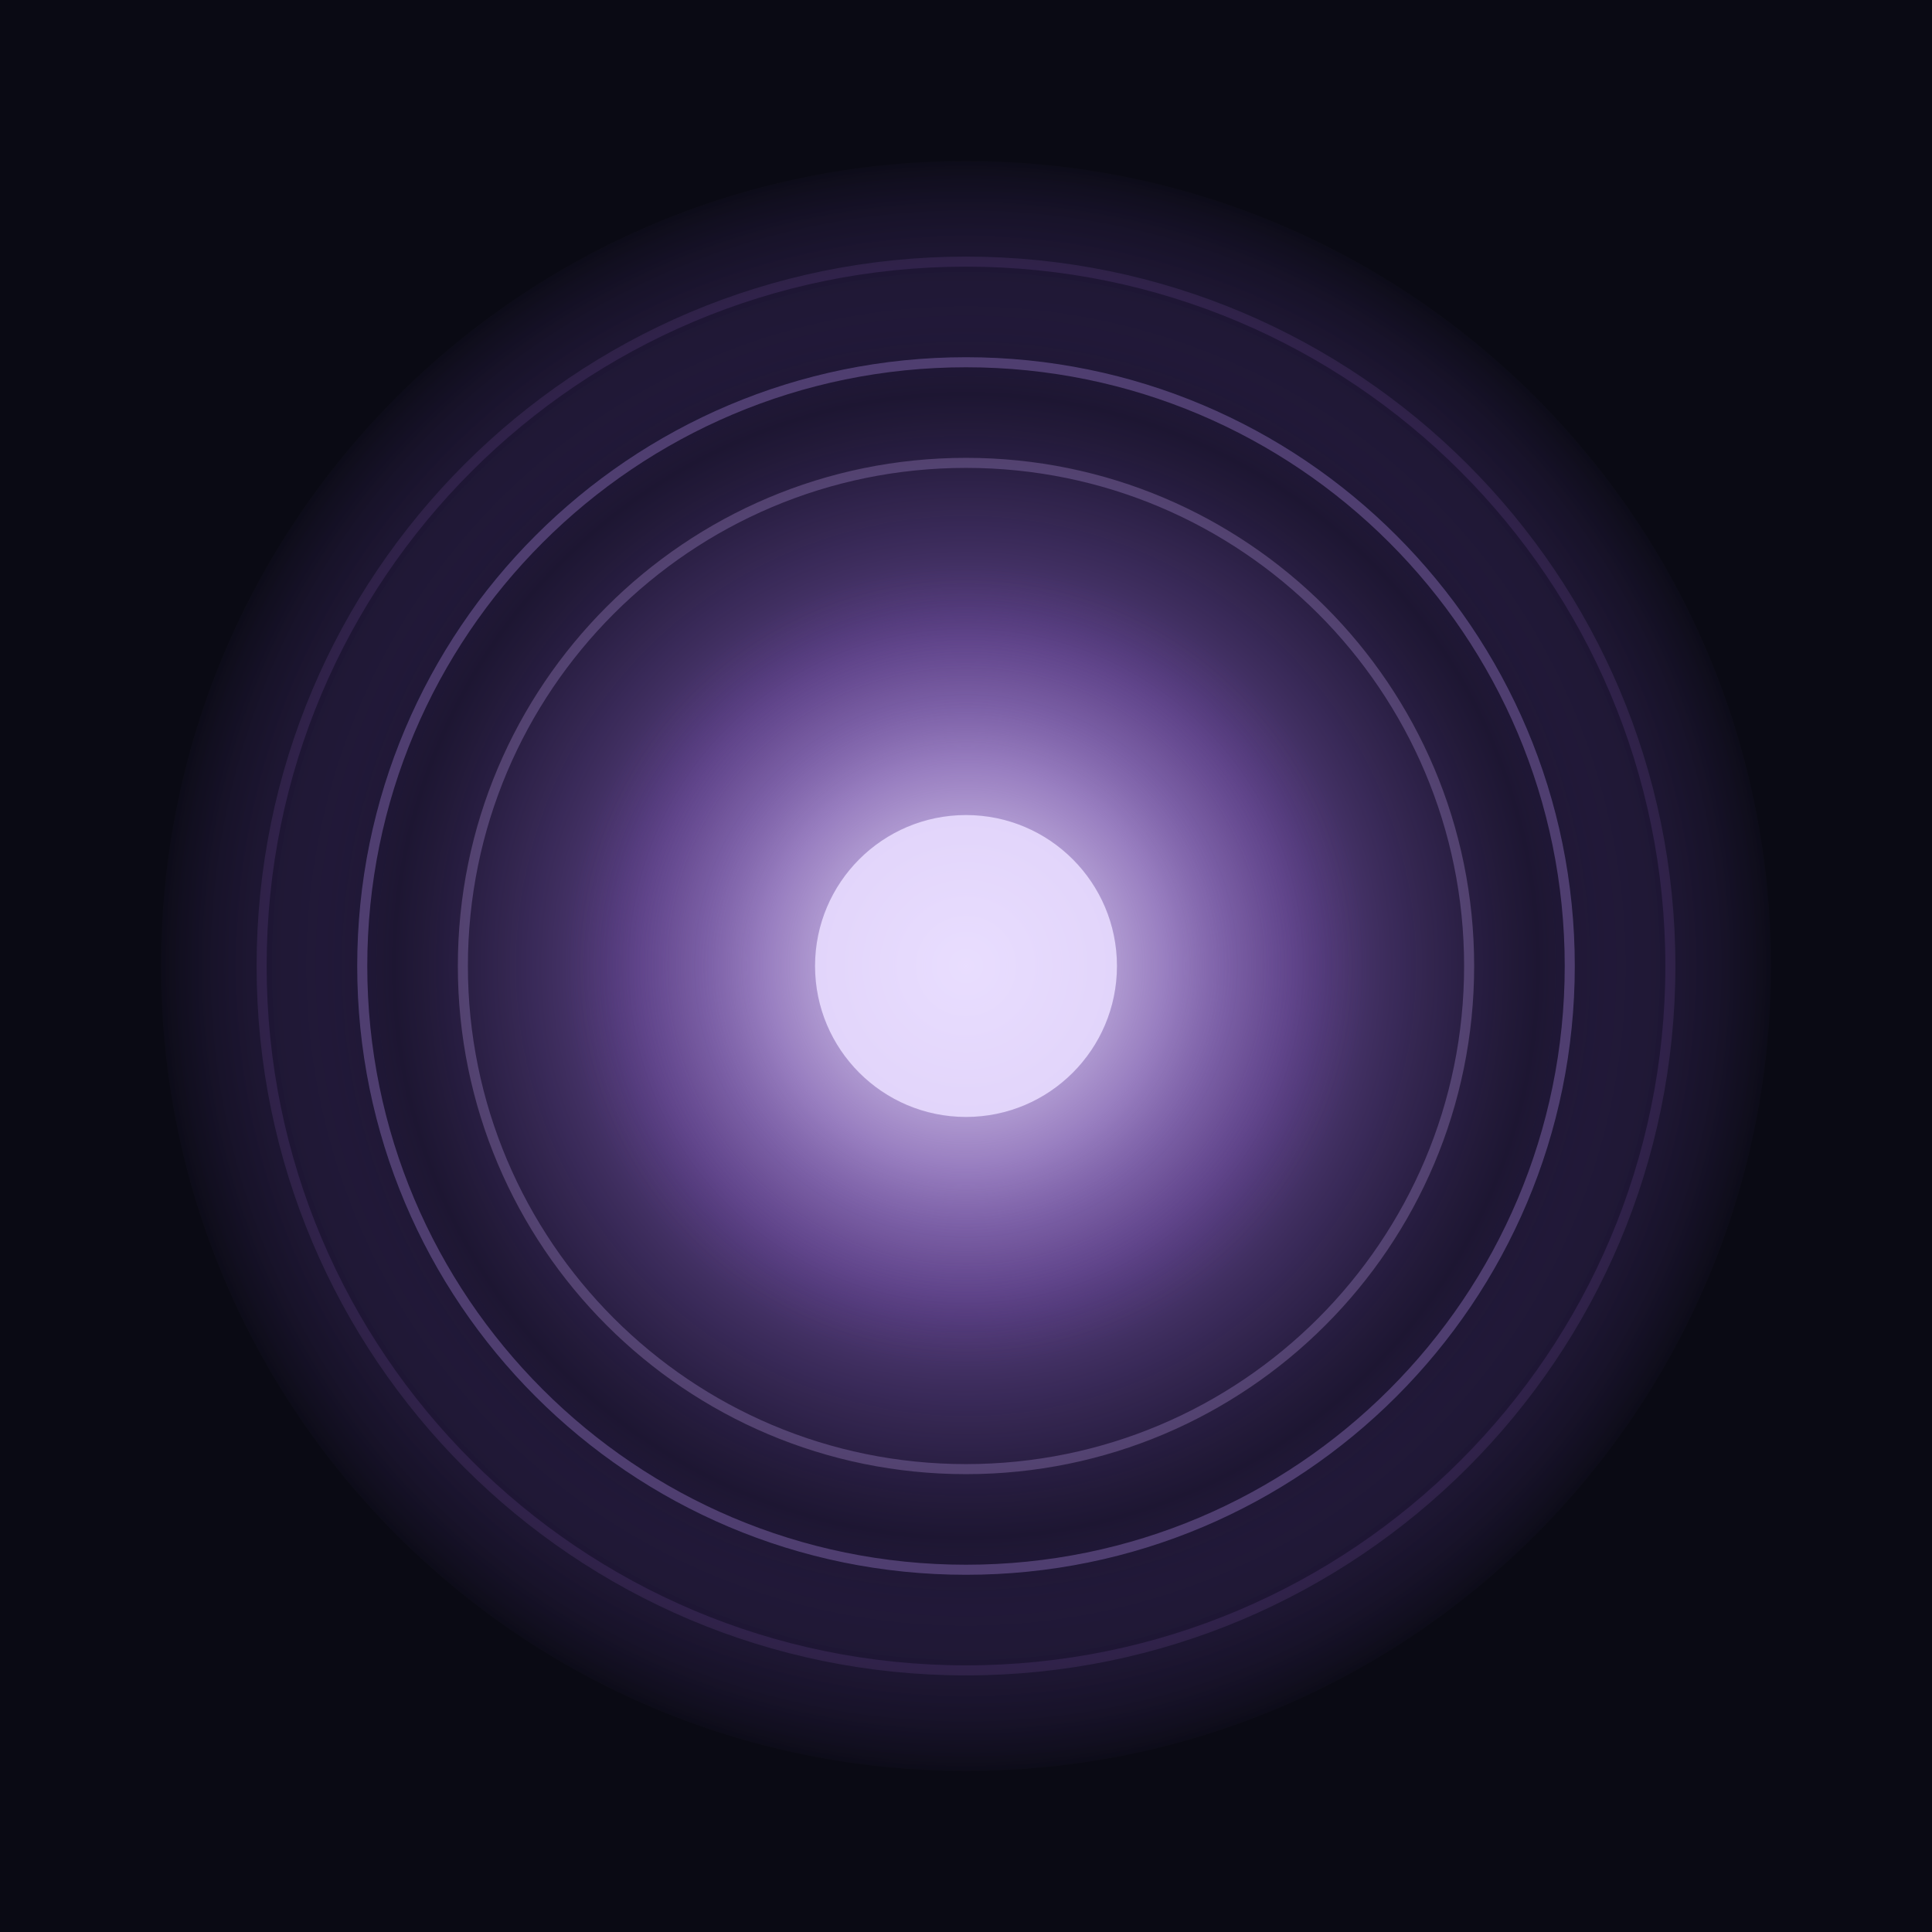
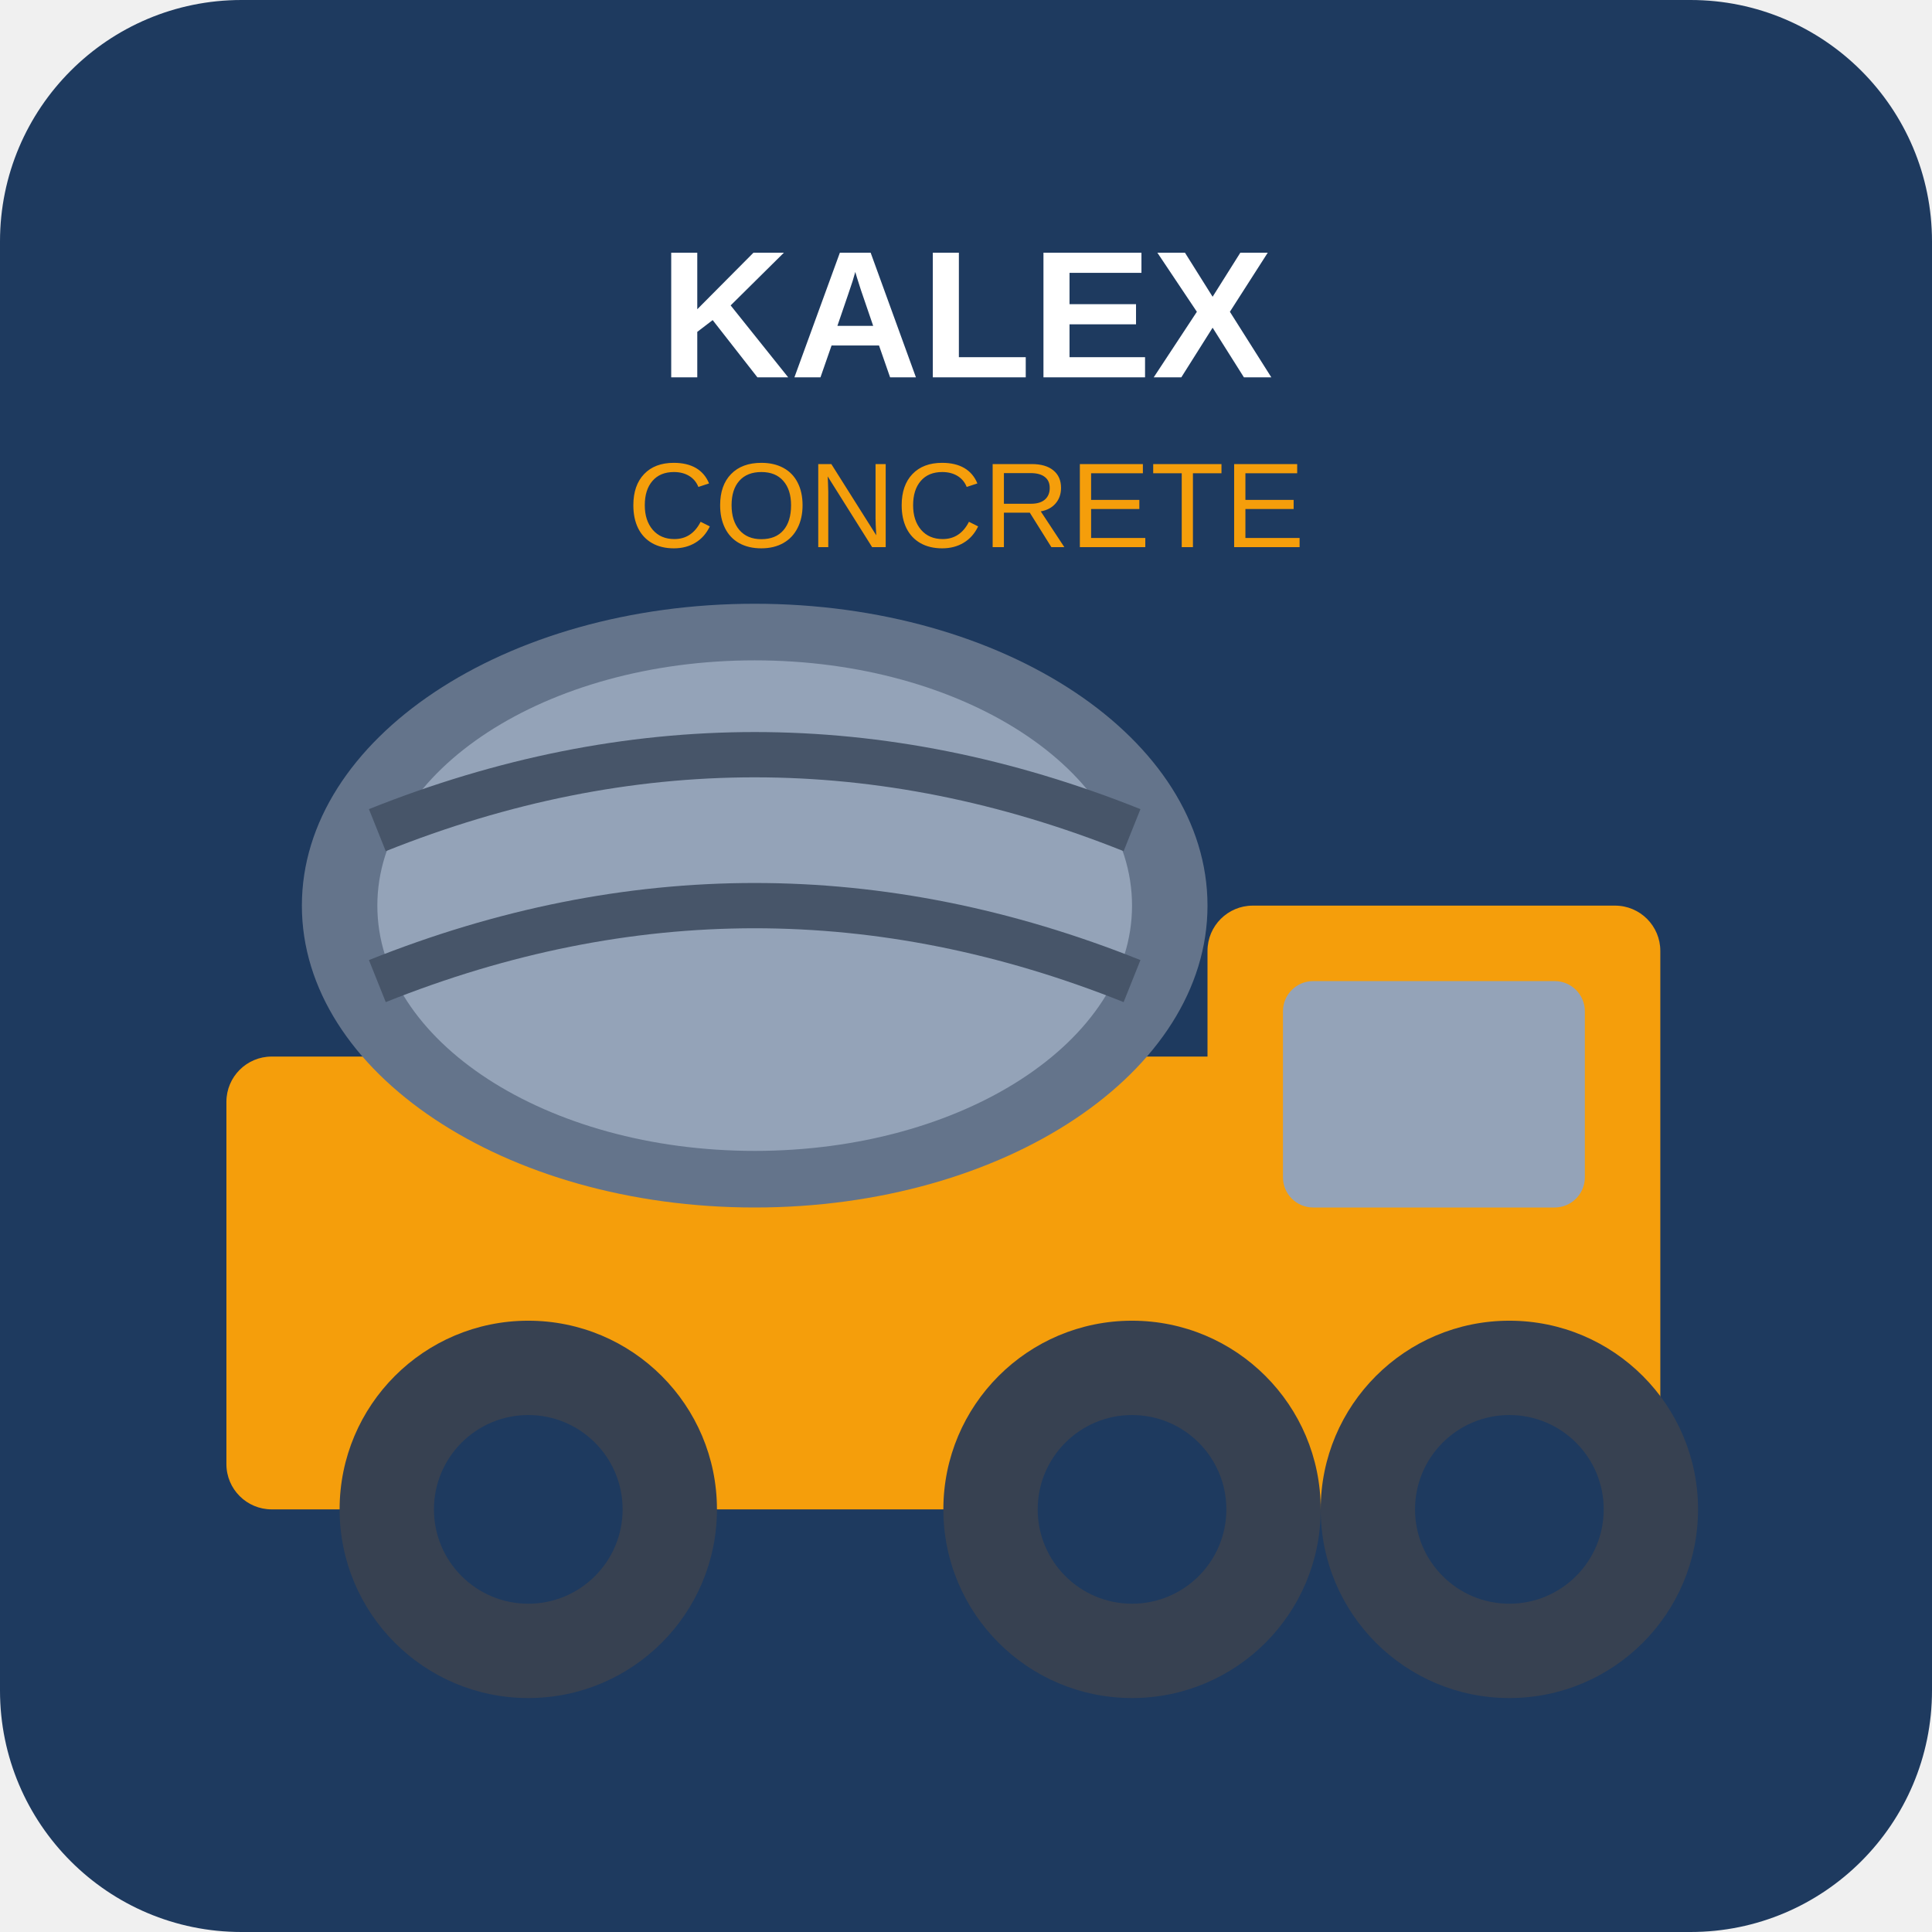
- <svg xmlns="http://www.w3.org/2000/svg" viewBox="0 0 192 192">
-   <defs>
-     <radialGradient id="glow" cx="50%" cy="50%" r="50%">
-       <stop offset="0%" style="stop-color:#d8c8ff;stop-opacity:0.9" />
-       <stop offset="40%" style="stop-color:#8c64c8;stop-opacity:0.6" />
-       <stop offset="70%" style="stop-color:#4a3278;stop-opacity:0.3" />
-       <stop offset="100%" style="stop-color:#0a0a14;stop-opacity:1" />
-     </radialGradient>
-     <radialGradient id="portal" cx="50%" cy="50%" r="50%">
-       <stop offset="0%" style="stop-color:#ffffff;stop-opacity:0.8" />
-       <stop offset="50%" style="stop-color:#b496dc;stop-opacity:0.5" />
-       <stop offset="100%" style="stop-color:#6432a0;stop-opacity:0" />
-     </radialGradient>
-   </defs>
-   <rect width="192" height="192" fill="#0a0a14" />
-   <circle cx="96" cy="96" r="80" fill="url(#glow)" />
-   <circle cx="96" cy="96" r="40" fill="url(#portal)" />
-   <circle cx="96" cy="96" r="15" fill="#e8dcff" opacity="0.9" />
-   <circle cx="96" cy="96" r="60" fill="none" stroke="#9678c8" stroke-width="1" opacity="0.4" />
-   <circle cx="96" cy="96" r="50" fill="none" stroke="#b496dc" stroke-width="1" opacity="0.3" />
-   <circle cx="96" cy="96" r="70" fill="none" stroke="#7850a0" stroke-width="1" opacity="0.2" />
+ <svg xmlns="http://www.w3.org/2000/svg" viewBox="0 0 512 512" fill="none">
+   <rect width="512" height="512" rx="64" fill="#1e3a5f" />
+   <rect x="60" y="280" width="320" height="120" rx="12" fill="#f59e0b" />
+   <rect x="320" y="240" width="120" height="160" rx="12" fill="#f59e0b" />
+   <rect x="340" y="260" width="80" height="60" rx="8" fill="#94a3b8" />
+   <ellipse cx="200" cy="240" rx="120" ry="80" fill="#64748b" />
+   <ellipse cx="200" cy="240" rx="100" ry="65" fill="#94a3b8" />
+   <path d="M100 220 Q200 180 300 220" stroke="#475569" stroke-width="12" fill="none" />
+   <path d="M100 260 Q200 220 300 260" stroke="#475569" stroke-width="12" fill="none" />
+   <circle cx="140" cy="400" r="50" fill="#374151" />
+   <circle cx="140" cy="400" r="25" fill="#1e3a5f" />
+   <circle cx="300" cy="400" r="50" fill="#374151" />
+   <circle cx="300" cy="400" r="25" fill="#1e3a5f" />
+   <circle cx="400" cy="400" r="50" fill="#374151" />
+   <circle cx="400" cy="400" r="25" fill="#1e3a5f" />
+   <text x="256" y="100" font-family="Arial, sans-serif" font-size="48" font-weight="bold" fill="white" text-anchor="middle">KALEX</text>
+   <text x="256" y="145" font-family="Arial, sans-serif" font-size="32" fill="#f59e0b" text-anchor="middle">CONCRETE</text>
</svg>
